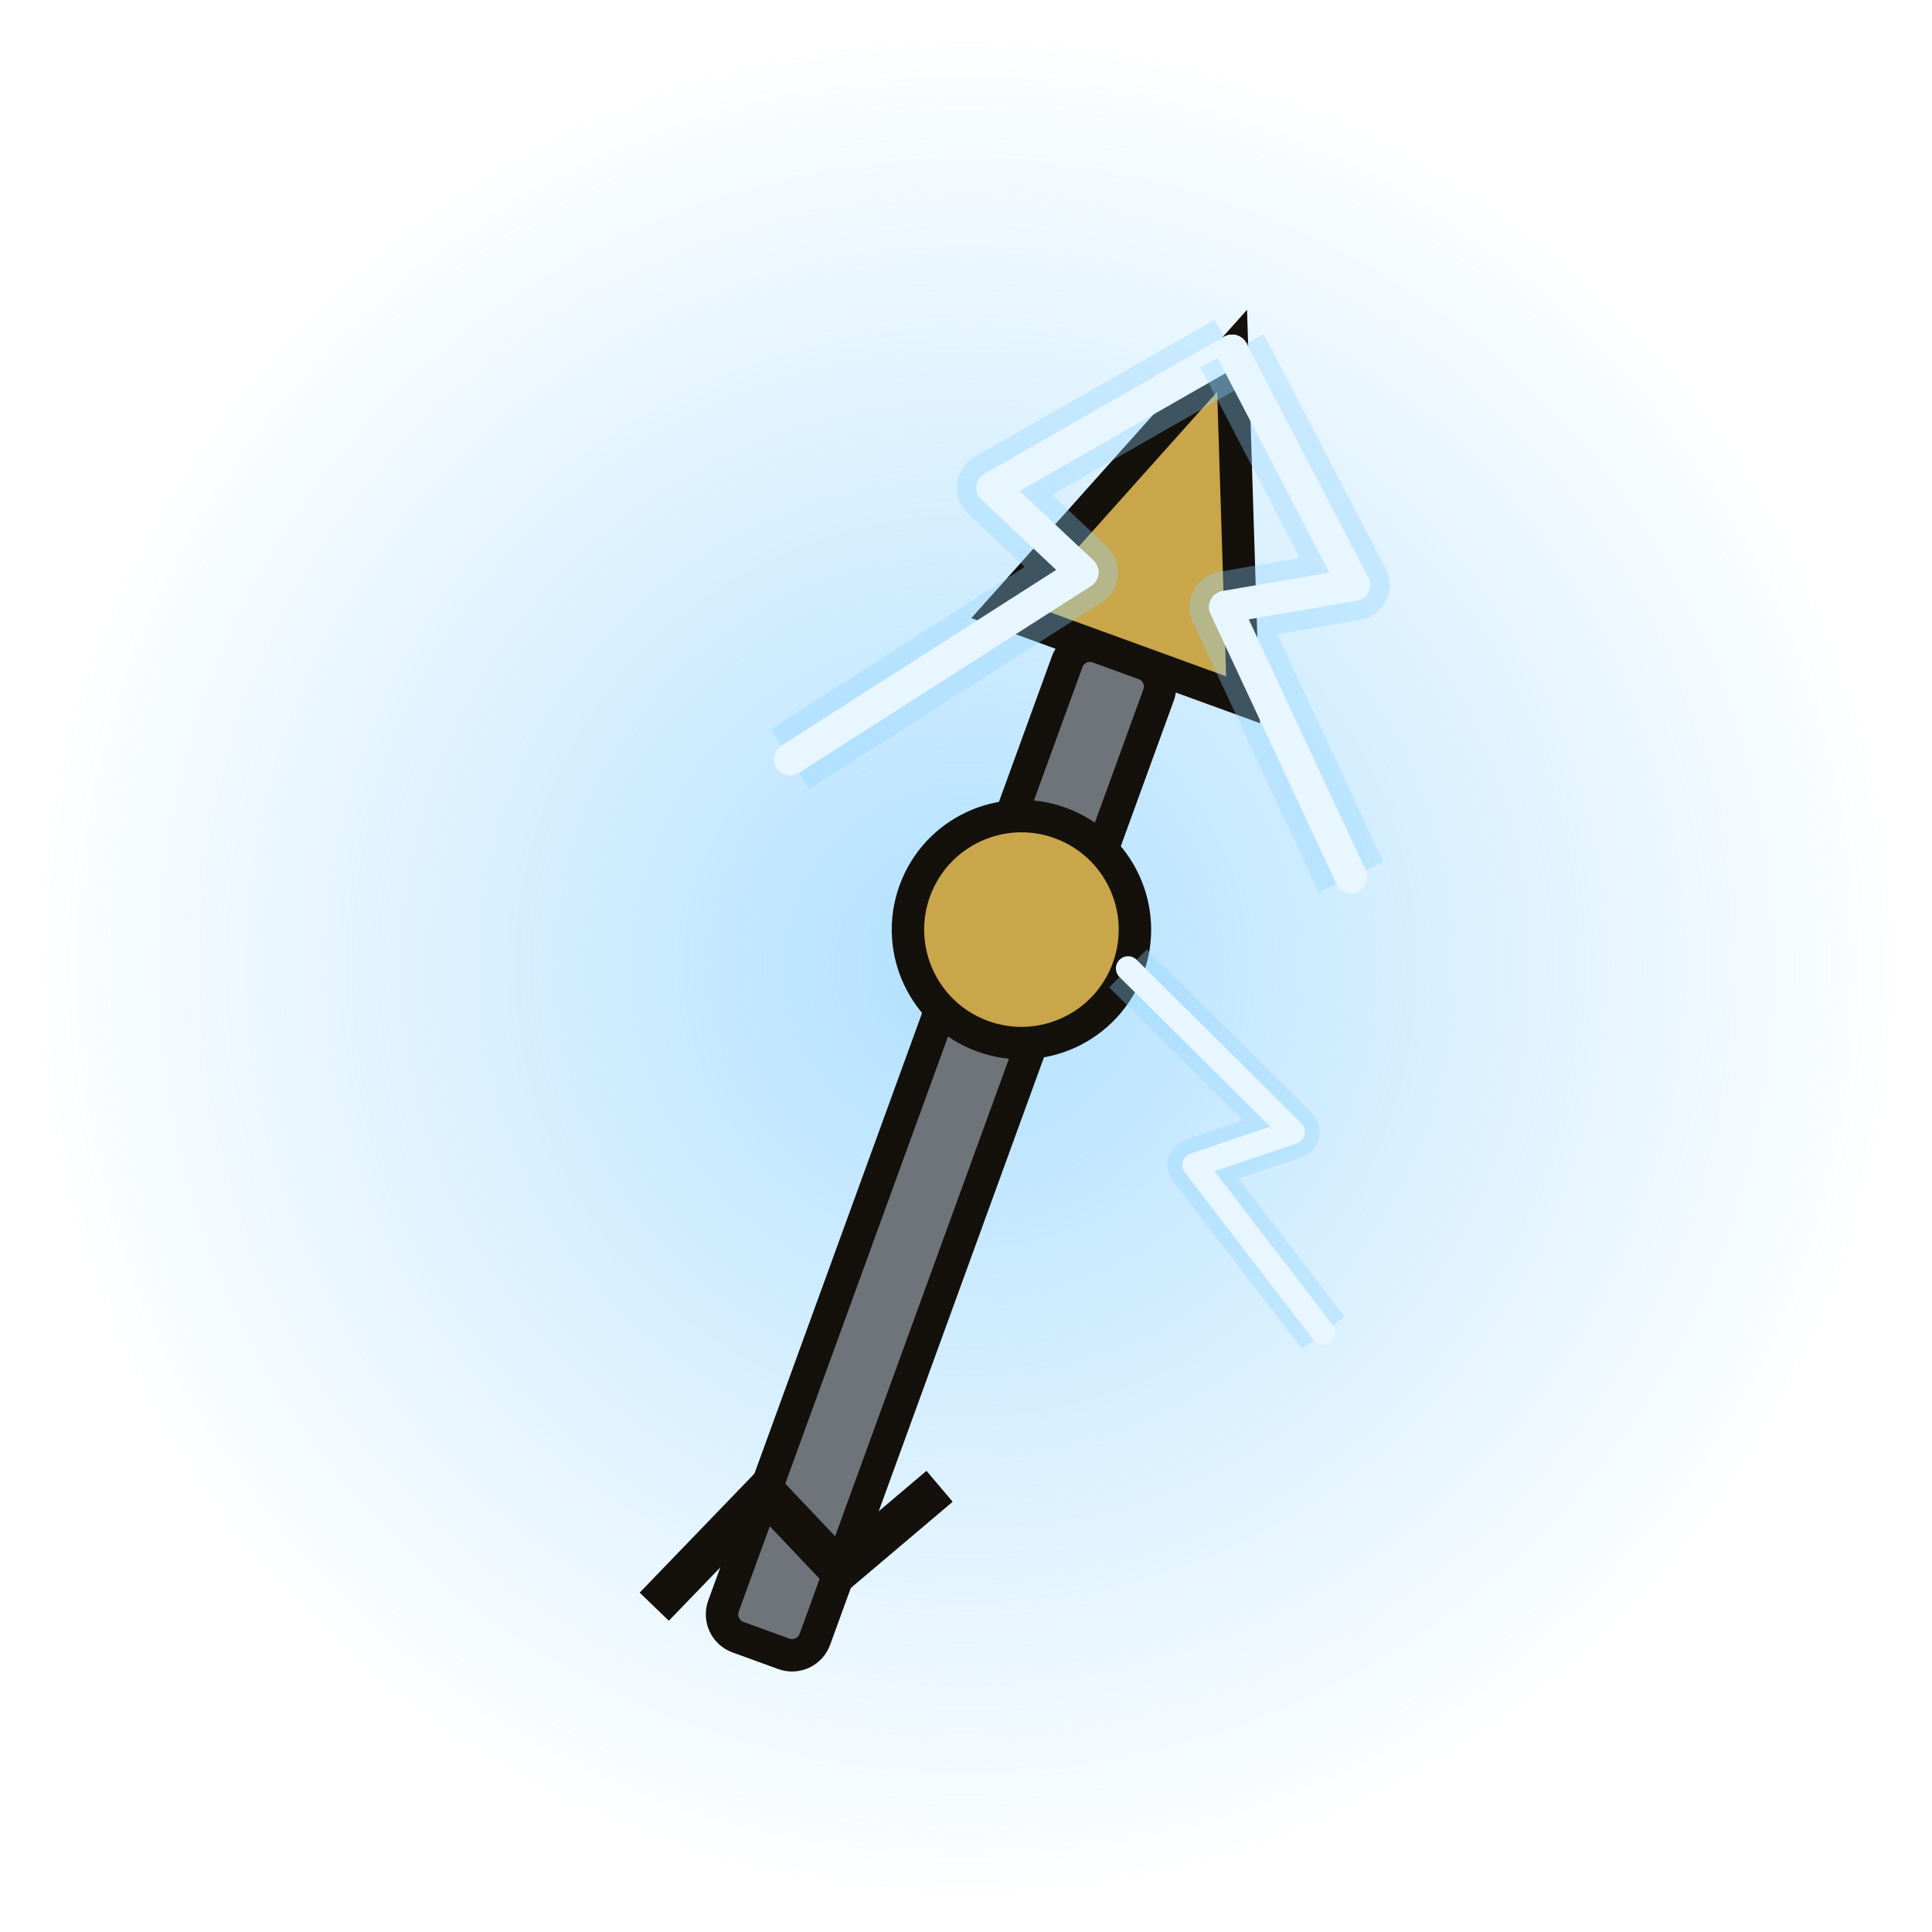
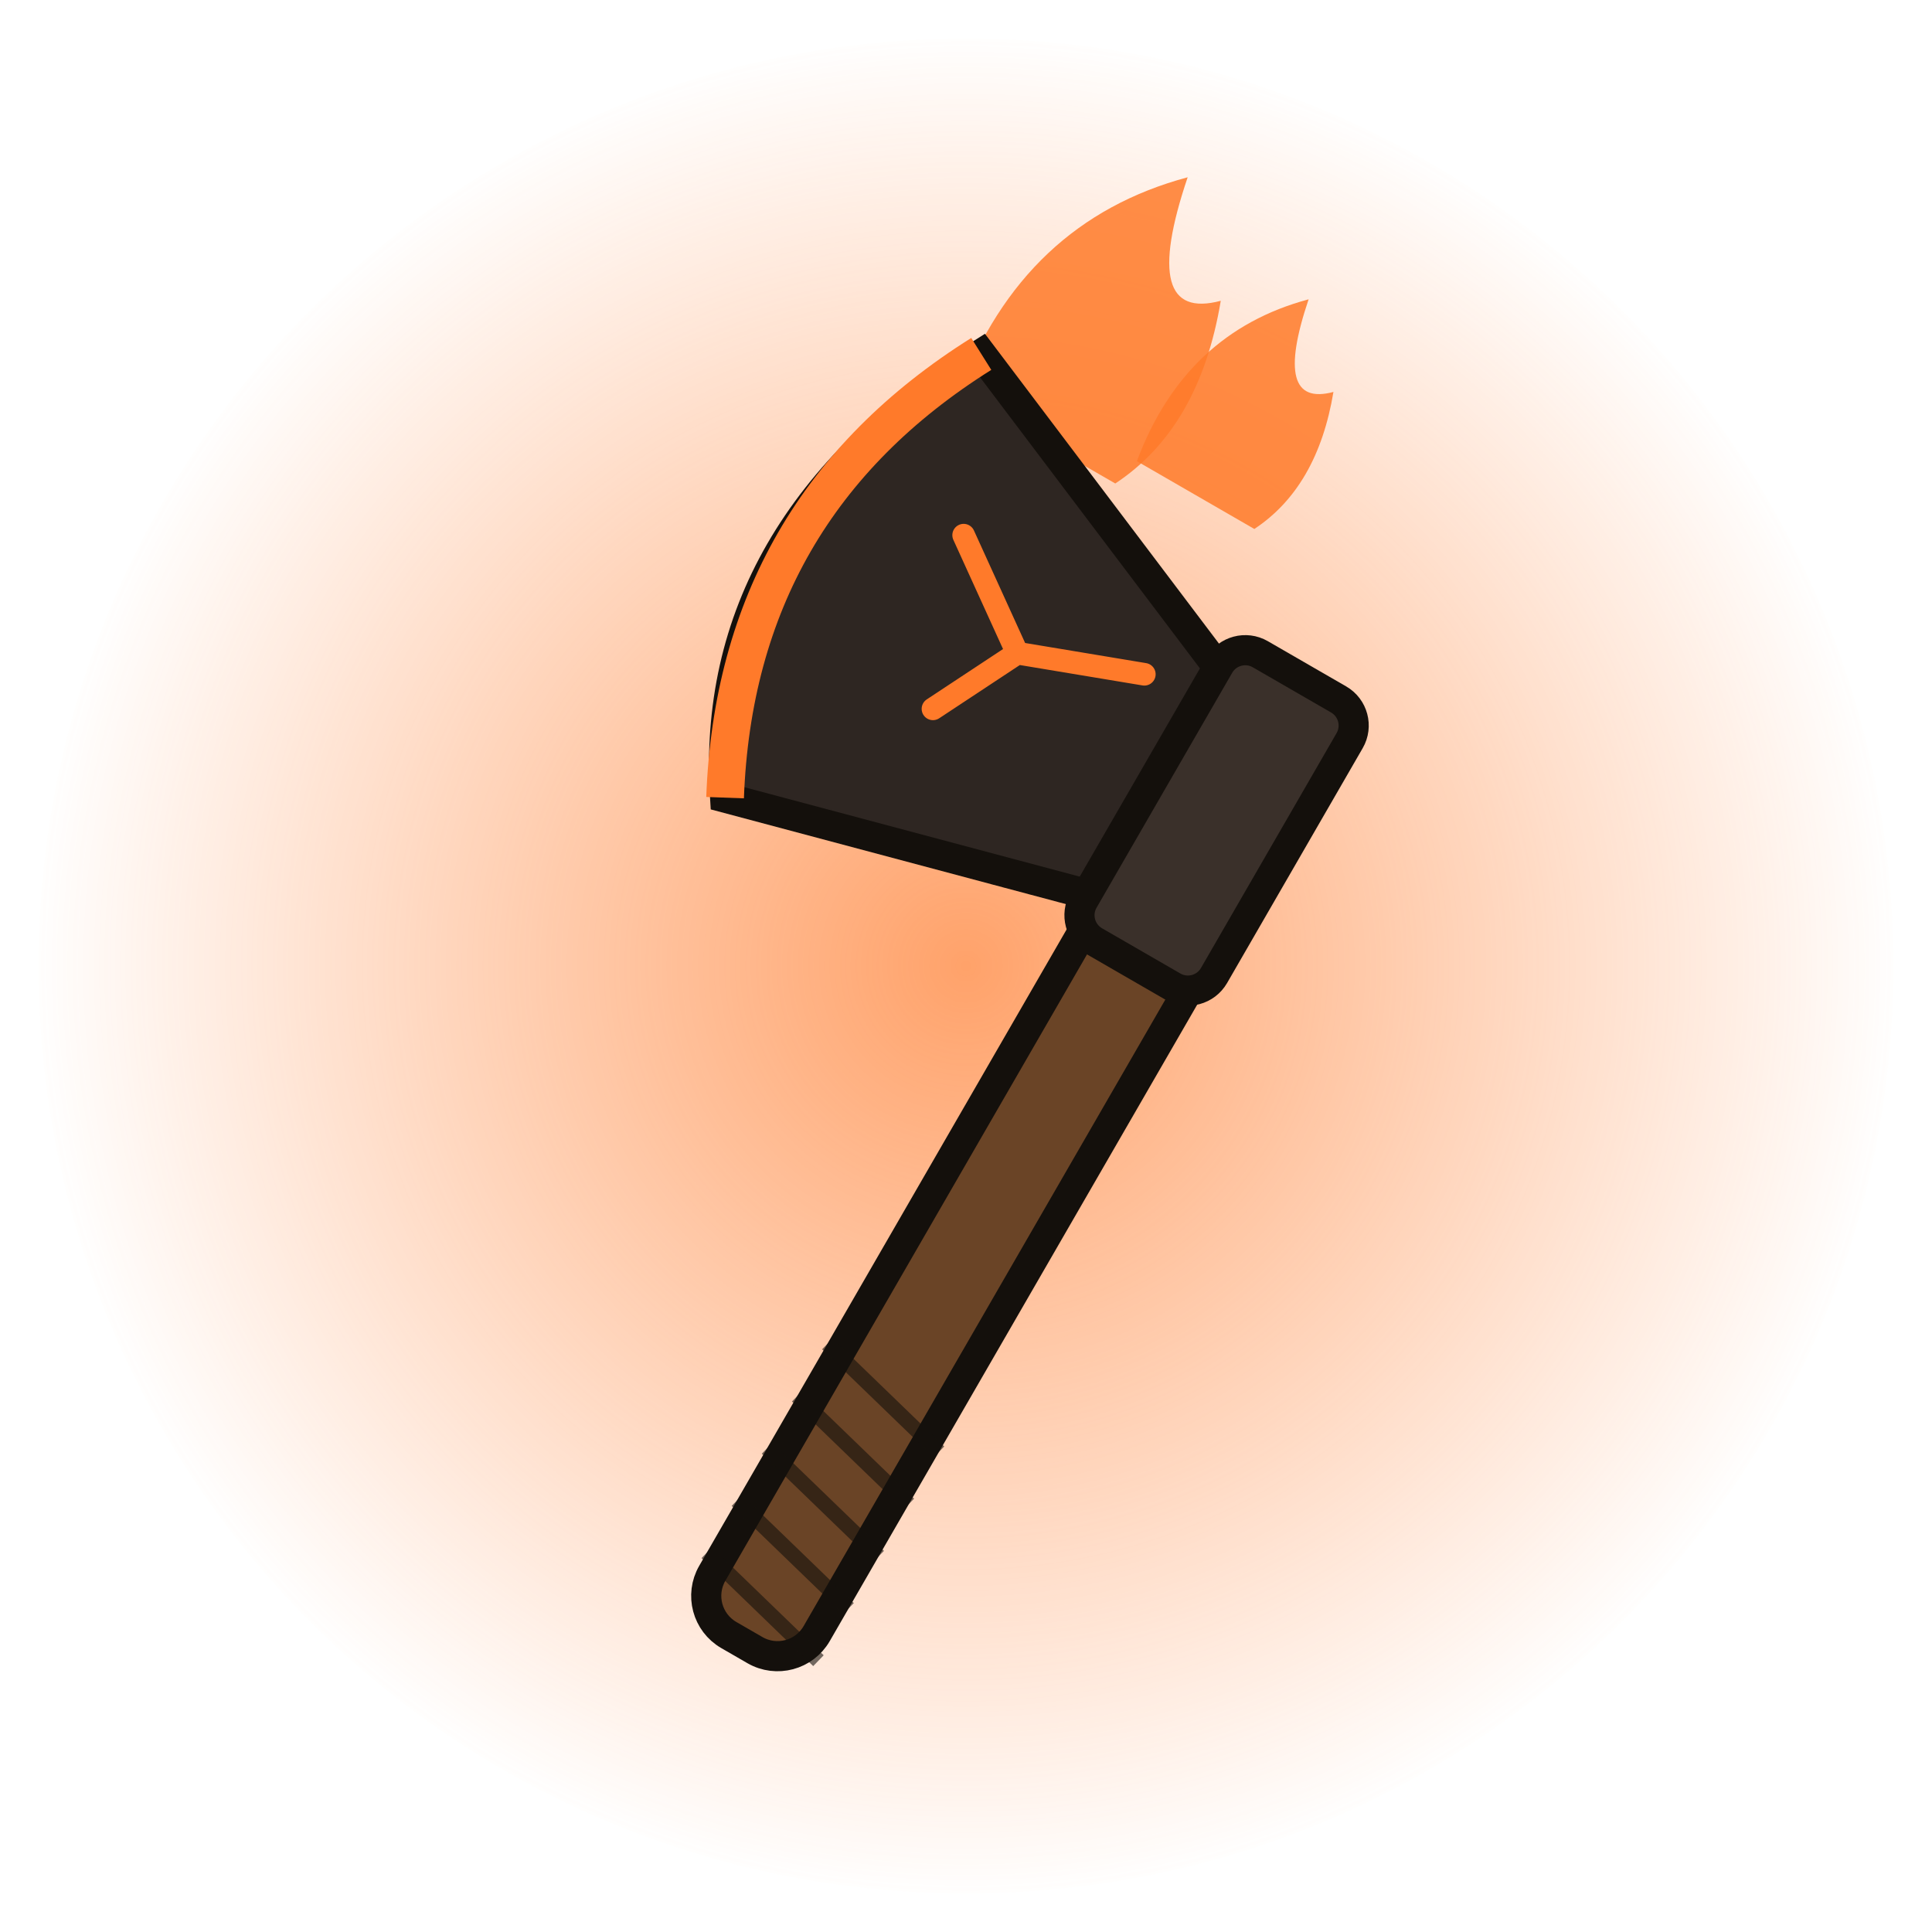
<svg xmlns="http://www.w3.org/2000/svg" viewBox="0 0 200 200" width="200" height="200">
  <defs>
    <radialGradient id="glow">
-       <stop offset="0" stop-color="#8fd3ff" stop-opacity="0.7" />
-       <stop offset="1" stop-color="#8fd3ff" stop-opacity="0" />
+       <stop offset="0" stop-color="#ff7a2a" stop-opacity="0.7" />
+       <stop offset="1" stop-color="#ff7a2a" stop-opacity="0" />
    </radialGradient>
  </defs>
  <circle cx="100" cy="100" r="96" fill="url(#glow)" />
-   <g transform="translate(100 112) rotate(20) scale(0.839)">
-     <rect x="-6" y="-56" width="12" height="130" rx="3" fill="#6e747a" stroke="#14100c" stroke-width="4" />
-     <path d="M-16,-56 L0,-96 L16,-56 Z" fill="#c9a64a" stroke="#14100c" stroke-width="4" />
-     <circle cx="0" cy="-20" r="14" fill="#c9a64a" stroke="#14100c" stroke-width="4" />
-     <path d="M-14,74 L-6,56 L6,62 L14,48" fill="none" stroke="#14100c" stroke-width="5" />
-     <path d="M0,-96 L-22,-70 L-8,-64 L-34,-30" fill="none" stroke="#8fd3ff" stroke-width="8.8" stroke-opacity="0.35" stroke-linejoin="round" />
-     <path d="M0,-96 L-22,-70 L-8,-64 L-34,-30" fill="none" stroke="#e8f6ff" stroke-width="4" stroke-linejoin="round" stroke-linecap="round" />
-     <path d="M0,-96 L24,-74 L10,-66 L36,-40" fill="none" stroke="#8fd3ff" stroke-width="8.8" stroke-opacity="0.35" stroke-linejoin="round" />
-     <path d="M0,-96 L24,-74 L10,-66 L36,-40" fill="none" stroke="#e8f6ff" stroke-width="4" stroke-linejoin="round" stroke-linecap="round" />
-     <path d="M14,-20 L40,-8 L30,0 L52,14" fill="none" stroke="#8fd3ff" stroke-width="6.6" stroke-opacity="0.35" stroke-linejoin="round" />
-     <path d="M14,-20 L40,-8 L30,0 L52,14" fill="none" stroke="#e8f6ff" stroke-width="3" stroke-linejoin="round" stroke-linecap="round" />
+   <g transform="translate(108 116) rotate(30) scale(0.780)">
+     <path d="M-58,-78 Q-62,-102 -46,-118 Q-42,-98 -34,-106 Q-28,-90 -34,-78 Z" fill="#ff7a2a" fill-opacity="0.85" />
+     <path d="M-33,-82 Q-36,-100 -24,-112 Q-21,-97 -15,-103 Q-10.5,-91 -15,-82 Z" fill="#ff7a2a" fill-opacity="0.85" />
+     <rect x="-8" y="-60" width="16" height="140" rx="6" fill="#6a4426" stroke="#14100c" stroke-width="4" />
+     <path d="M-6,-62 L-6,-30 L-58,-16 Q-78,-46 -58,-84 Z" fill="#2e2622" stroke="#14100c" stroke-width="4" />
+     <path d="M-58,-84 Q-76,-50 -58,-16" fill="none" stroke="#ff7a2a" stroke-width="5" />
+     <path d="M-48,-62 L-34,-52 L-40,-40 M-34,-52 L-18,-58" fill="none" stroke="#ff7a2a" stroke-width="3" stroke-linecap="round" />
+     <rect x="-10" y="-68" width="20" height="44" rx="4" fill="#3a302a" stroke="#14100c" stroke-width="4" />
+     <path d="M-10,40 L10,45" stroke="#14100c" stroke-width="2" opacity="0.6" />
+     <path d="M-10,48 L10,53" stroke="#14100c" stroke-width="2" opacity="0.6" />
+     <path d="M-10,56 L10,61" stroke="#14100c" stroke-width="2" opacity="0.6" />
+     <path d="M-10,64 L10,69" stroke="#14100c" stroke-width="2" opacity="0.6" />
+     <path d="M-10,72 L10,77" stroke="#14100c" stroke-width="2" opacity="0.6" />
  </g>
</svg>
